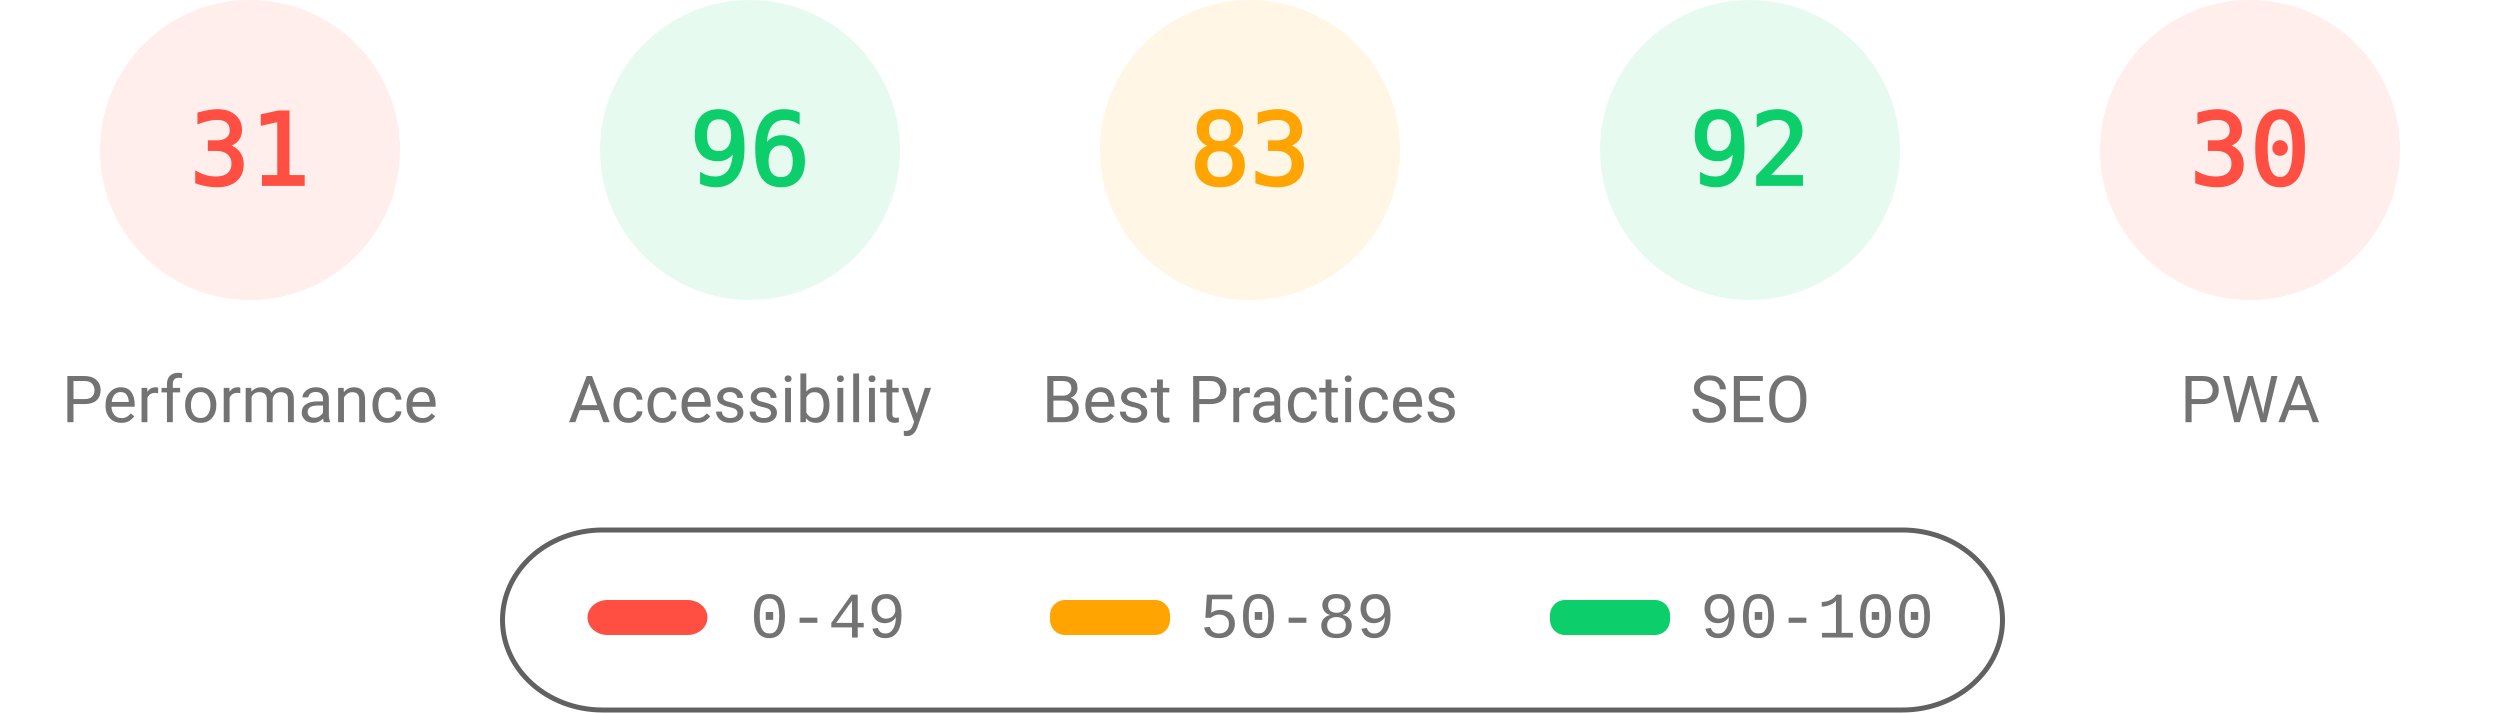
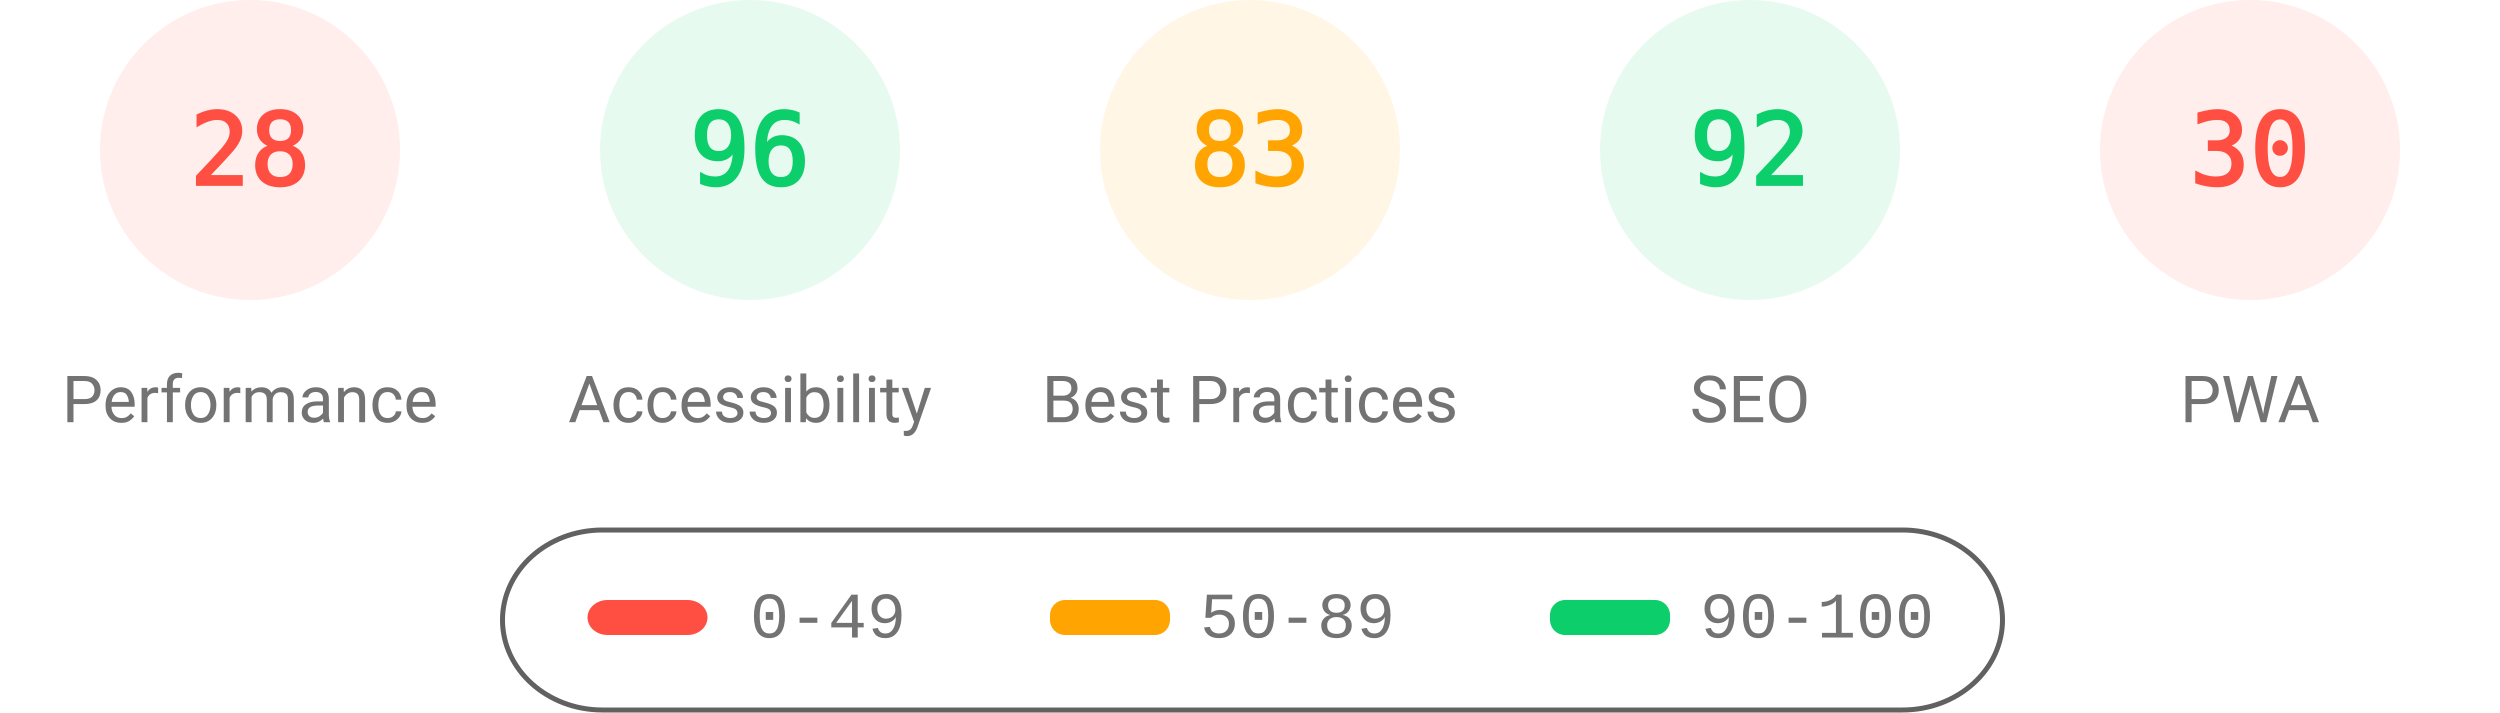
<svg xmlns="http://www.w3.org/2000/svg" fill="none" width="1000" height="285">
  <style>.gauge-base{opacity:.1}.gauge-arc{fill:none;animation-delay:250ms;stroke-linecap:round;transform:rotate(-90deg);transform-origin:100px 60px;animation:load-gauge 1s ease forwards}.guage-text{font-size:40px;font-family:monospace;text-align:center}.guage-red{color:#ff4e42;fill:#ff4e42;stroke:#ff4e42}.guage-orange{color:#ffa400;fill:#ffa400;stroke:#ffa400}.guage-green{color:#0cce6b;fill:#0cce6b;stroke:#0cce6b}.guage-undefined{color:#5c5c5c;fill:#5c5c5c;stroke:#5c5c5c}.guage-title{color:#737373;fill:#737373;stroke:none;font-size:26px;line-height:26px;font-family:Roboto,Halvetica,Arial,sans-serif}@keyframes load-gauge{from{stroke-dasharray:0 352.858}}</style>
  <svg class="guage-div guage-perf guage-red" viewBox="0 0 200 200" width="200" height="200">
    <circle class="gauge-base" r="56" cx="100" cy="60" stroke-width="8" />
-     <circle class="gauge-arc guage-arc-1" r="56" cx="100" cy="60" stroke-width="8" style="stroke-dasharray:109.076,351.858" />
-     <text class="guage-text" x="100" y="60" alignment-baseline="central" dominant-baseline="central" text-anchor="middle">31</text>
+     <circle class="gauge-arc guage-arc-1" r="56" cx="100" cy="60" stroke-width="8" style="stroke-dasharray:98.52,351.858" />
+     <text class="guage-text" x="100" y="60" alignment-baseline="central" dominant-baseline="central" text-anchor="middle">28</text>
    <text class="guage-title" x="100" y="160" alignment-baseline="central" dominant-baseline="central" text-anchor="middle">Performance</text>
  </svg>
  <svg class="guage-div guage-acc guage-green" viewBox="0 0 200 200" width="200" height="200" x="200">
    <circle class="gauge-base" r="56" cx="100" cy="60" stroke-width="8" />
    <circle class="gauge-arc guage-arc-2" r="56" cx="100" cy="60" stroke-width="8" style="stroke-dasharray:337.784,351.858" />
    <text class="guage-text" x="100" y="60" alignment-baseline="central" dominant-baseline="central" text-anchor="middle">96</text>
    <text class="guage-title" x="100" y="160" alignment-baseline="central" dominant-baseline="central" text-anchor="middle">Accessibility</text>
  </svg>
  <svg class="guage-div guage-best guage-orange" viewBox="0 0 200 200" width="200" height="200" x="400">
    <circle class="gauge-base" r="56" cx="100" cy="60" stroke-width="8" />
    <circle class="gauge-arc guage-arc-3" r="56" cx="100" cy="60" stroke-width="8" style="stroke-dasharray:292.042,351.858" />
    <text class="guage-text" x="100" y="60" alignment-baseline="central" dominant-baseline="central" text-anchor="middle">83</text>
    <text class="guage-title" x="100" y="160" alignment-baseline="central" dominant-baseline="central" text-anchor="middle">Best Practices</text>
  </svg>
  <svg class="guage-div guage-seo guage-green" viewBox="0 0 200 200" width="200" height="200" x="600">
    <circle class="gauge-base" r="56" cx="100" cy="60" stroke-width="8" />
    <circle class="gauge-arc guage-arc-4" r="56" cx="100" cy="60" stroke-width="8" style="stroke-dasharray:323.709,351.858" />
    <text class="guage-text" x="100" y="60" alignment-baseline="central" dominant-baseline="central" text-anchor="middle">92</text>
    <text class="guage-title" x="100" y="160" alignment-baseline="central" dominant-baseline="central" text-anchor="middle">SEO</text>
  </svg>
  <svg class="guage-div guage-pwa guage-red" viewBox="0 0 200 200" width="200" height="200" x="800">
    <circle class="gauge-base" r="56" cx="100" cy="60" stroke-width="8" />
    <circle class="gauge-arc guage-arc-4" r="56" cx="100" cy="60" stroke-width="8" style="stroke-dasharray:105.557,351.858" />
    <text class="guage-text" x="100" y="60" alignment-baseline="central" dominant-baseline="central" text-anchor="middle">30</text>
    <text class="guage-title" x="100" y="160" alignment-baseline="central" dominant-baseline="central" text-anchor="middle">PWA</text>
  </svg>
  <svg width="604" height="76" x="200" y="210">
    <path fill="none" id="canvas_background" d="M-1-1h604v80H-1z" />
    <rect fill-opacity="0" stroke="#616161" stroke-width="2" rx="40" id="svg_2" height="72" width="600" y="2" x="1" fill="#000" />
    <rect stroke="#000" rx="8" id="svg_3" height="14" width="48" y="30" x="35" stroke-opacity="null" stroke-width="0" fill="#ff4e42" />
    <rect stroke="#000" rx="6" id="svg_4" height="14" width="48" y="30" x="220" stroke-opacity="null" stroke-width="0" fill="#ffa400" />
    <rect stroke="#000" rx="6" id="svg_5" height="14" width="48" y="30" x="420" stroke-opacity="null" stroke-width="0" fill="#0cce6b" />
    <text xml:space="preserve" text-anchor="start" font-family="'Courier New', Courier, monospace" font-size="26" id="svg_6" y="45" x="100" stroke-opacity="null" stroke-width="0" stroke="#000" fill="#737373">0-49</text>
    <text xml:space="preserve" text-anchor="start" font-family="'Courier New', Courier, monospace" font-size="26" id="svg_7" y="45" x="280" stroke-opacity="null" stroke-width="0" stroke="#000" fill="#737373">50-89</text>
    <text xml:space="preserve" text-anchor="start" font-family="'Courier New', Courier, monospace" font-size="26" id="svg_8" y="45" x="480" stroke-opacity="null" stroke-width="0" stroke="#000" fill="#737373">90-100</text>
  </svg>
</svg>
